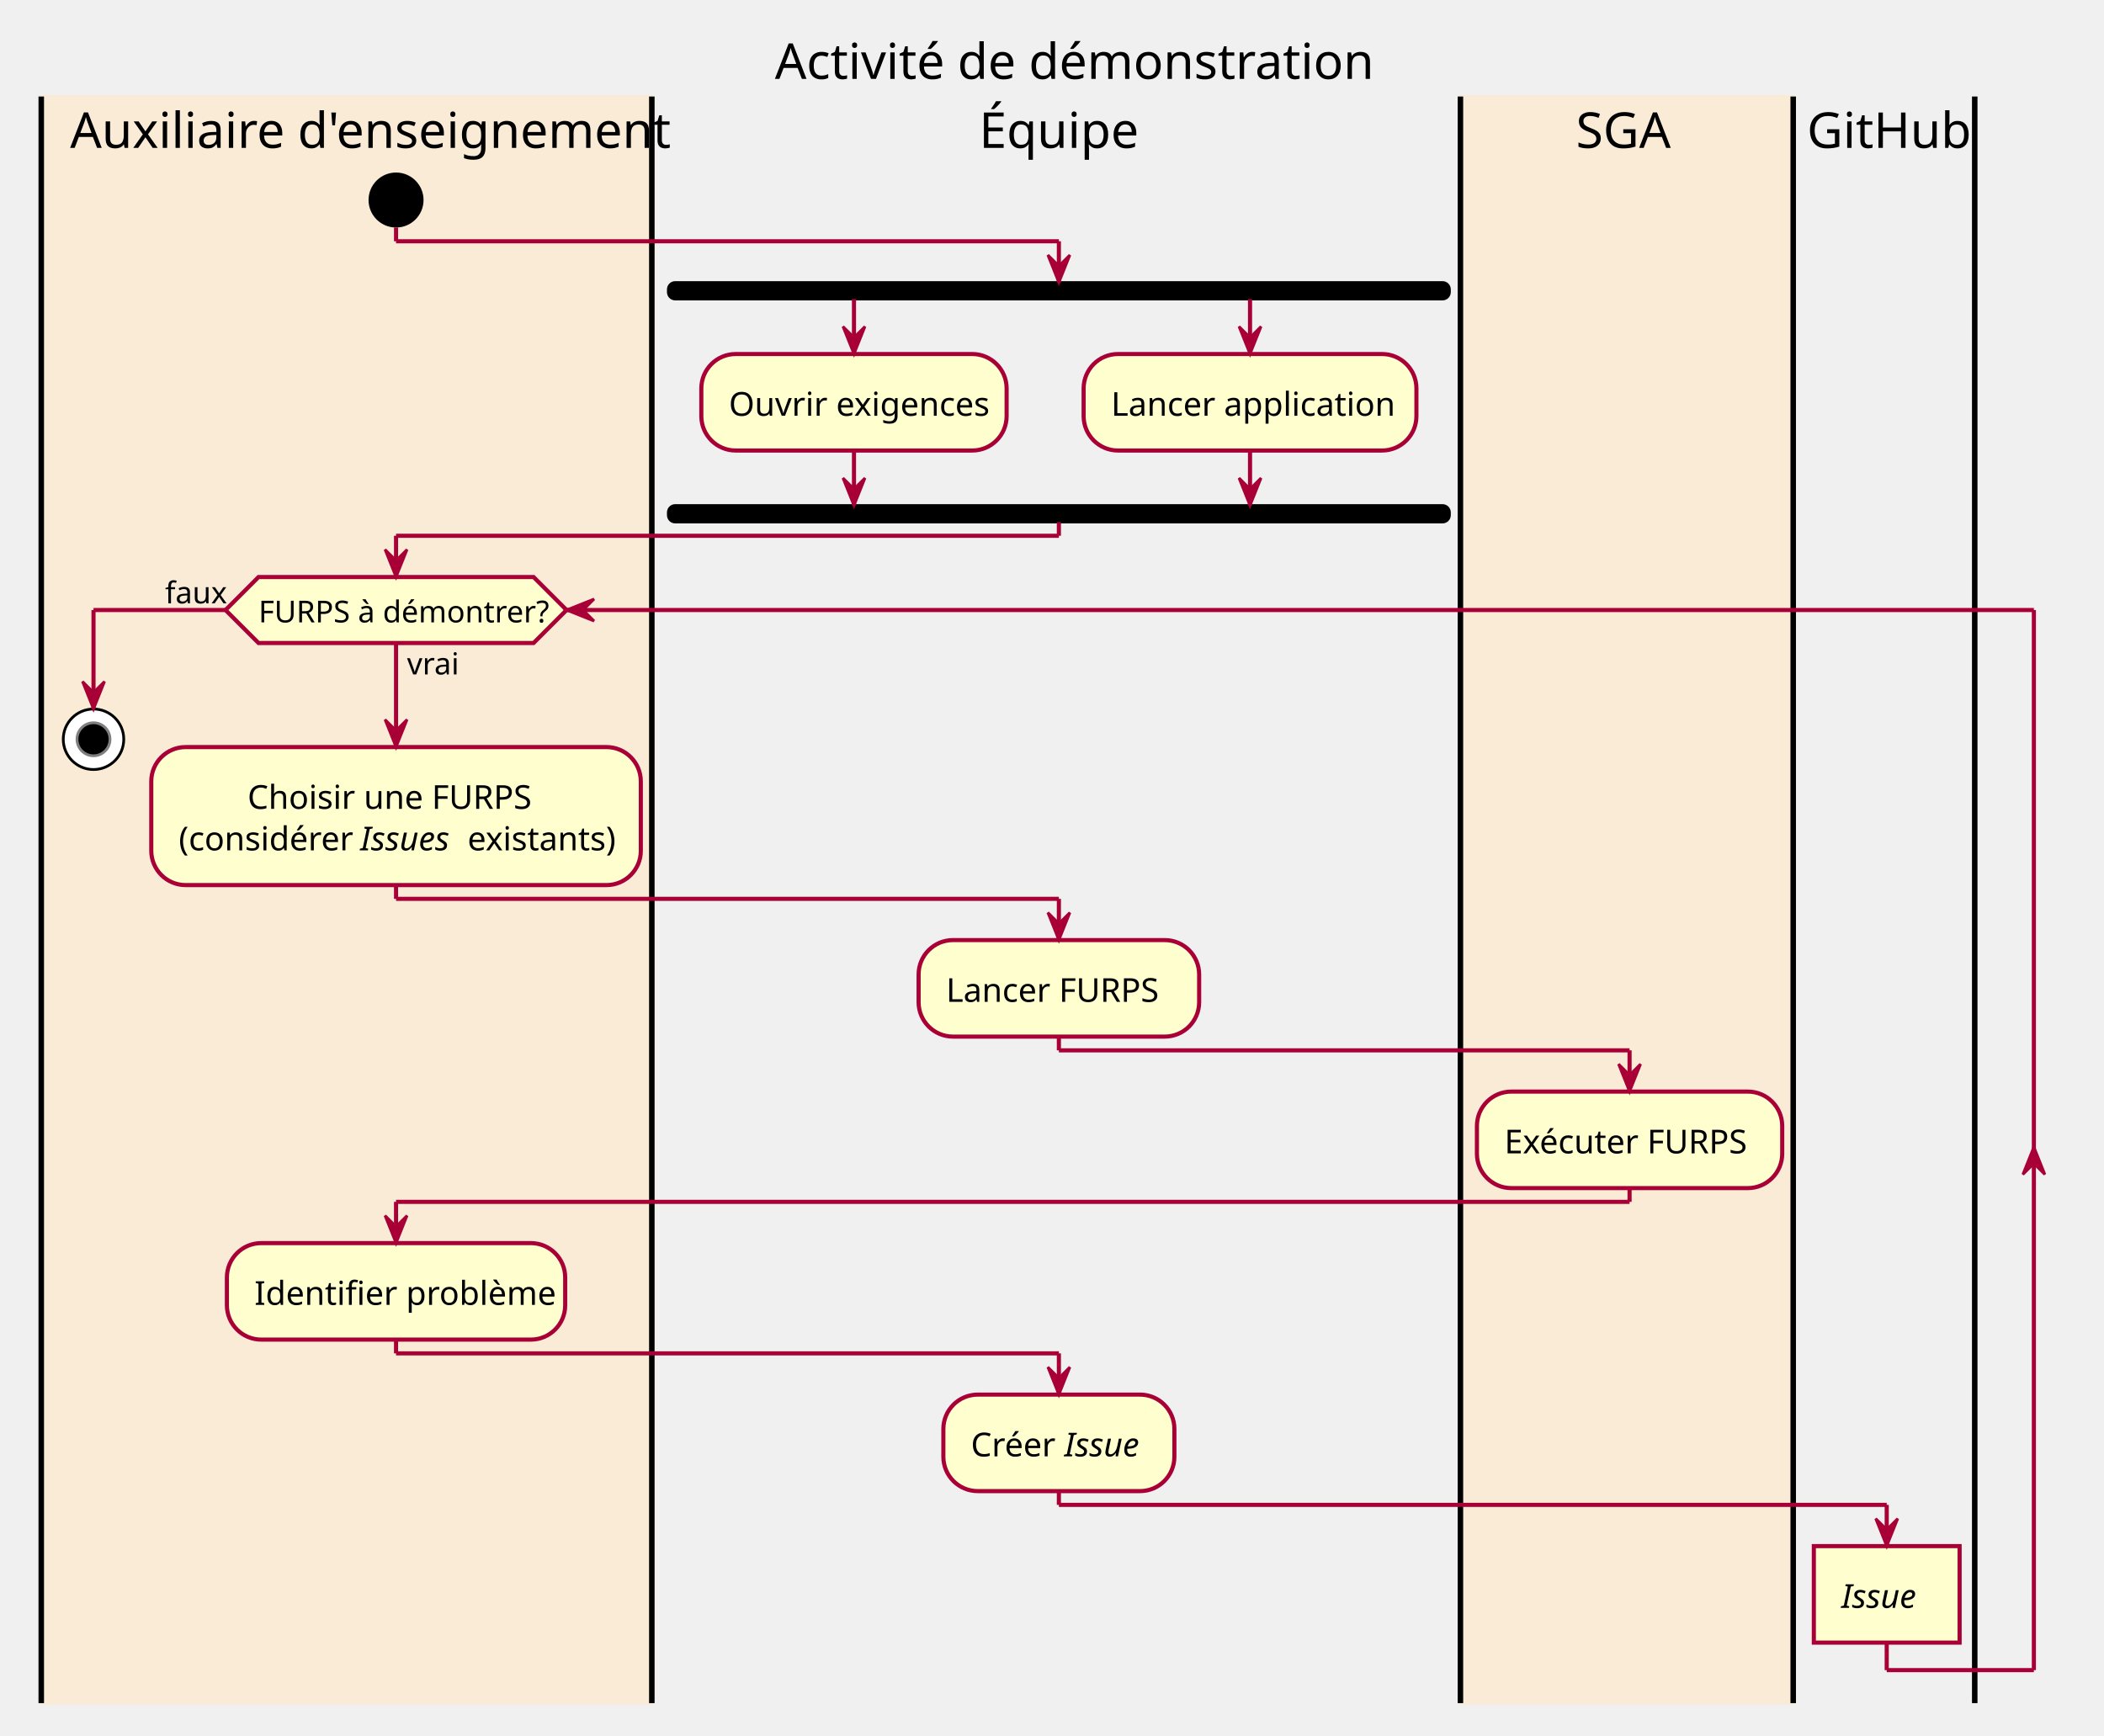
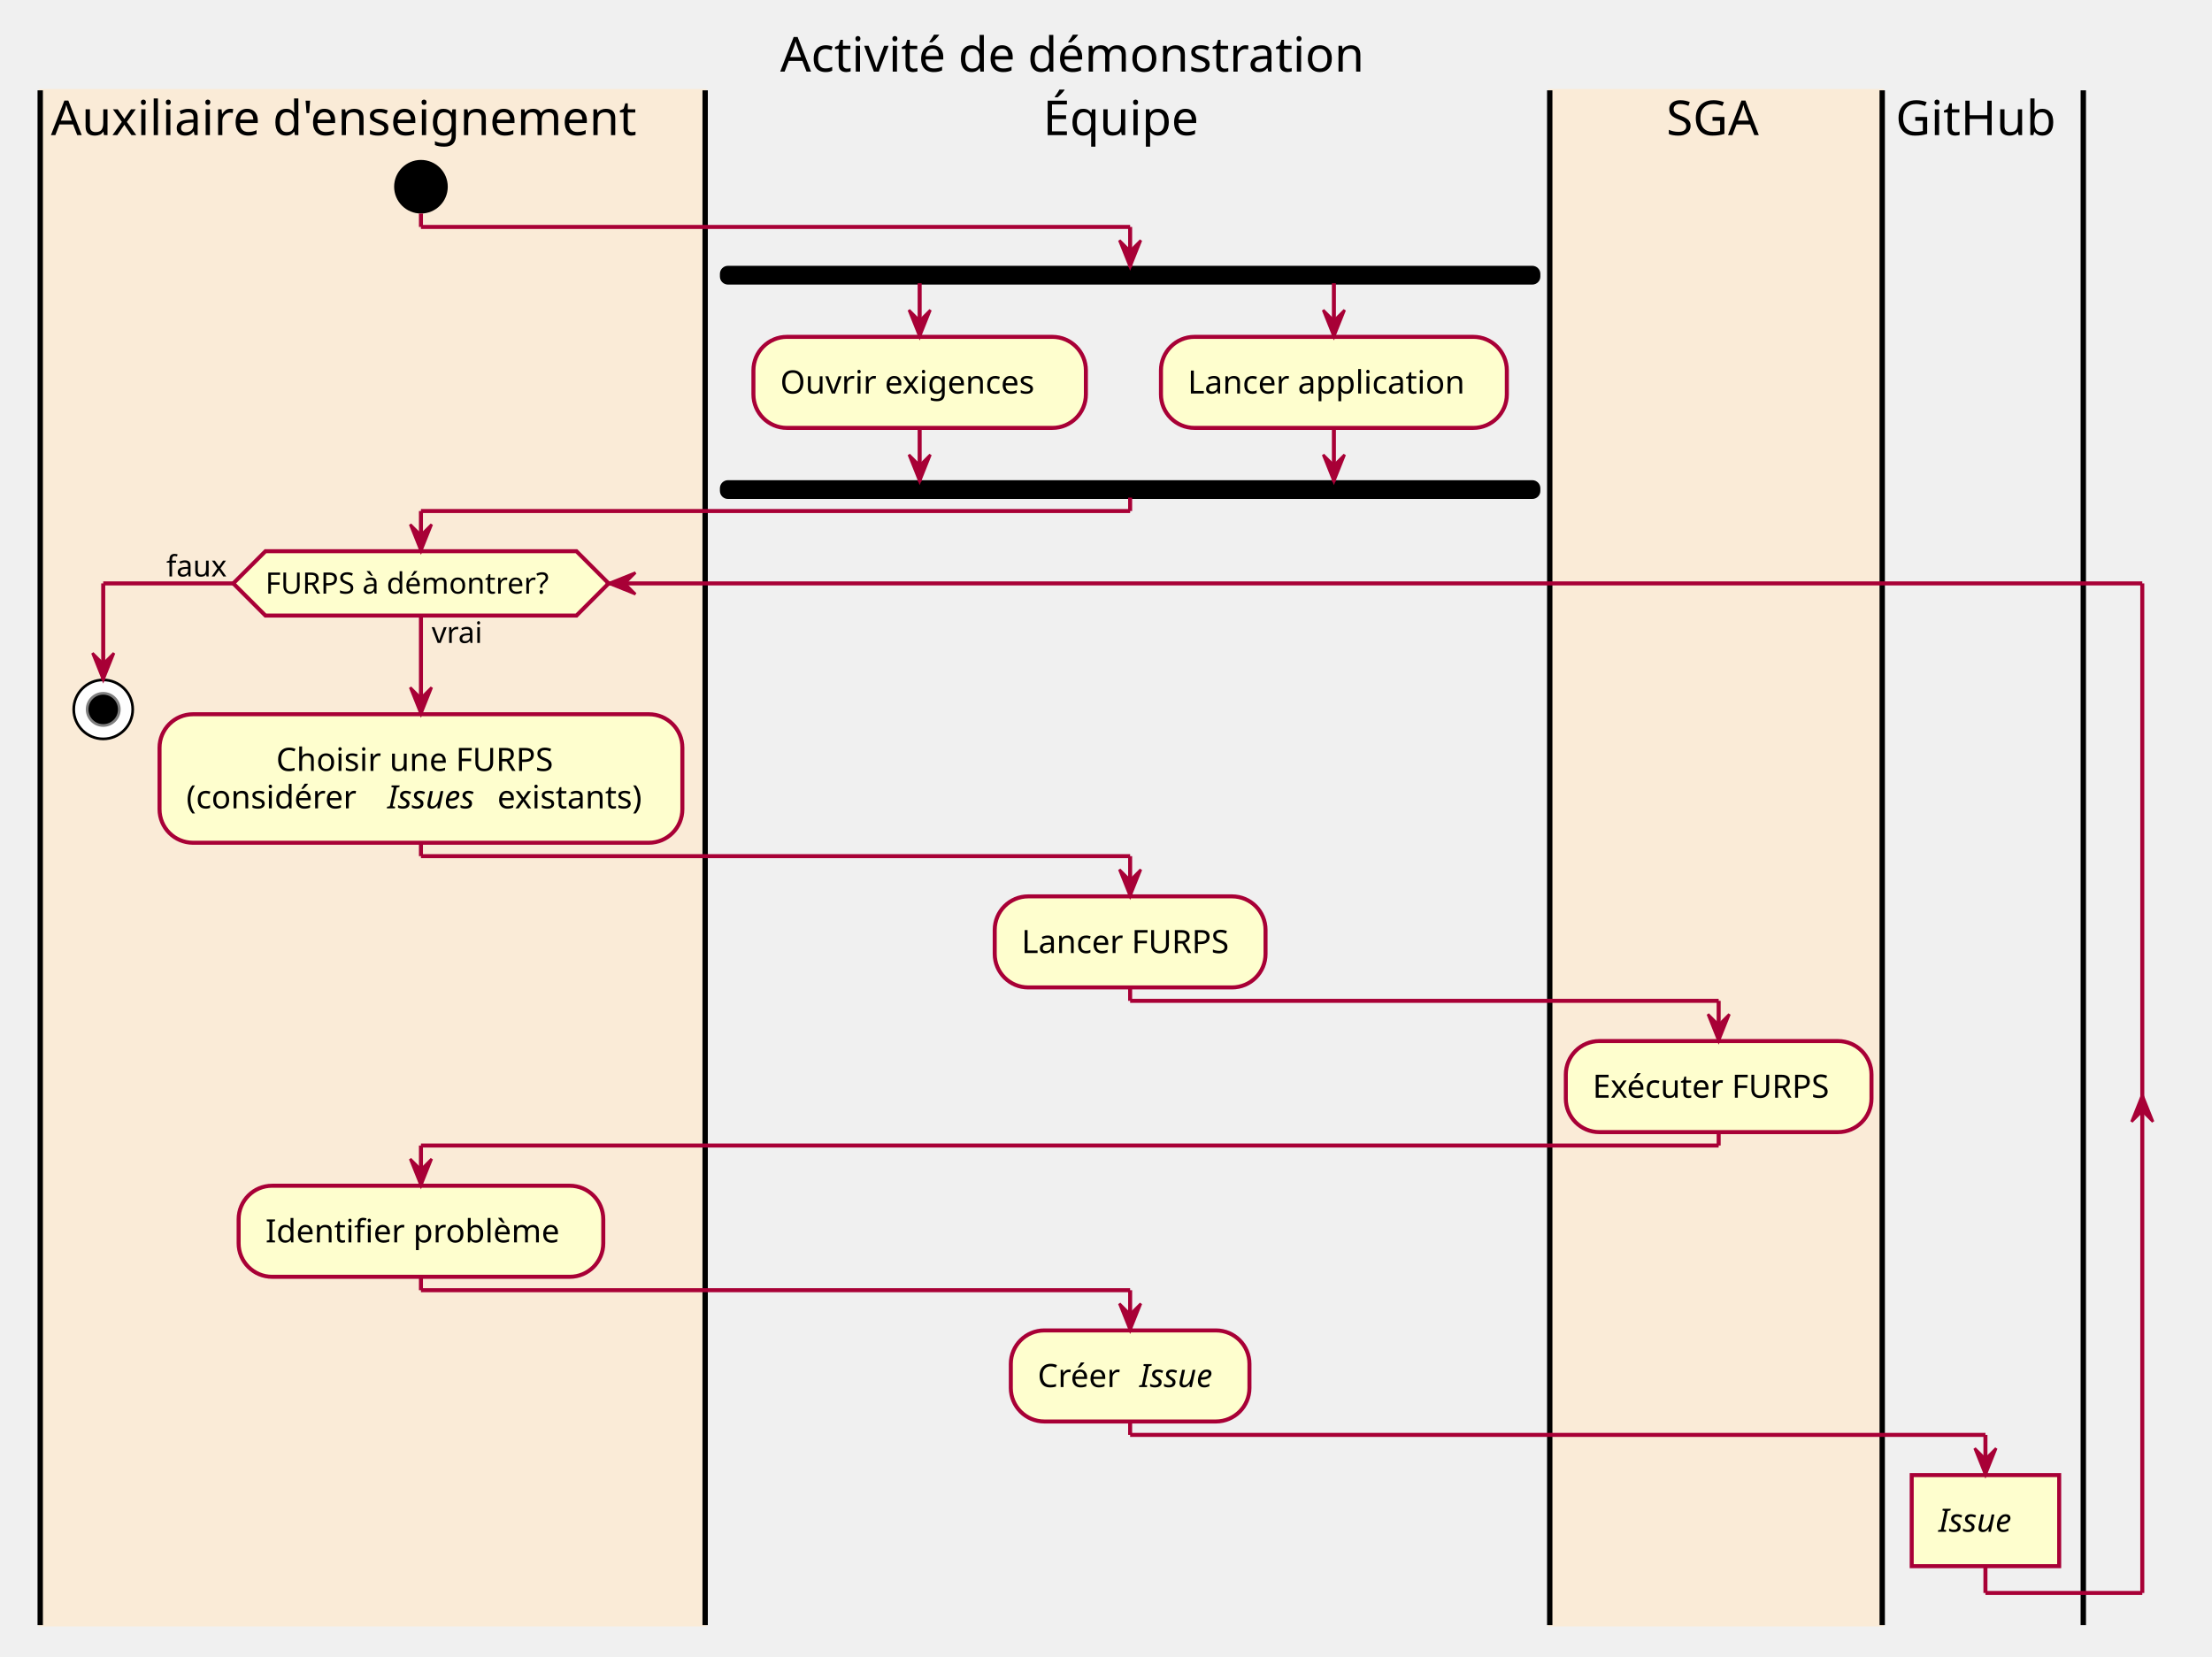
- <svg xmlns="http://www.w3.org/2000/svg" contentScriptType="application/ecmascript" contentStyleType="text/css" height="631px" preserveAspectRatio="none" style="width:765px;height:631px;background:#FEFEFE;" version="1.1" viewBox="0 0 765 631" width="765px" zoomAndPan="magnify">
+ <svg xmlns="http://www.w3.org/2000/svg" contentScriptType="application/ecmascript" contentStyleType="text/css" height="618px" preserveAspectRatio="none" style="width:825px;height:618px;background:#FEFEFE;" version="1.1" viewBox="0 0 825 618" width="825px" zoomAndPan="magnify">
  <defs />
  <g>
-     <text fill="#000000" font-family="sans-serif" font-size="18" lengthAdjust="spacingAndGlyphs" textLength="200" x="281.75" y="28.686">Activité de démonstration</text>
-     <rect fill="#FAEBD7" height="584.227" style="stroke: #FAEBD7; stroke-width: 1.0;" width="222" x="15" y="35.096" />
-     <ellipse cx="144" cy="72.736" fill="#000000" rx="10" ry="10" style="stroke: none; stroke-width: 1.0;" />
-     <rect fill="#FEFECE" height="50.188" rx="12.5" ry="12.5" style="stroke: #A80036; stroke-width: 1.5;" width="178" x="55" y="271.666" />
-     <text fill="#000000" font-family="sans-serif" font-size="12" lengthAdjust="spacingAndGlyphs" textLength="108" x="90" y="294.123">Choisir une FURPS</text>
-     <text fill="#000000" font-family="sans-serif" font-size="12" lengthAdjust="spacingAndGlyphs" textLength="63" x="65" y="309.217">(considérer</text>
-     <text fill="#000000" font-family="sans-serif" font-size="12" font-style="italic" lengthAdjust="spacingAndGlyphs" textLength="36" x="131" y="309.217">Issues</text>
-     <text fill="#000000" font-family="sans-serif" font-size="12" lengthAdjust="spacingAndGlyphs" textLength="53" x="170" y="309.217">existants)</text>
-     <rect fill="#FEFECE" height="35.094" rx="12.5" ry="12.5" style="stroke: #A80036; stroke-width: 1.5;" width="123" x="82.5" y="452.041" />
-     <text fill="#000000" font-family="sans-serif" font-size="12" lengthAdjust="spacingAndGlyphs" textLength="103" x="92.5" y="474.498">Identifier problème</text>
-     <polygon fill="#FEFECE" points="94,209.83,194,209.83,206,221.83,194,233.83,94,233.83,82,221.83,94,209.83" style="stroke: #A80036; stroke-width: 1.5;" />
-     <text fill="#000000" font-family="sans-serif" font-size="11" lengthAdjust="spacingAndGlyphs" textLength="18" x="148" y="245.249">vrai</text>
-     <text fill="#000000" font-family="sans-serif" font-size="11" lengthAdjust="spacingAndGlyphs" textLength="100" x="94" y="226.331">FURPS à démontrer?</text>
-     <text fill="#000000" font-family="sans-serif" font-size="11" lengthAdjust="spacingAndGlyphs" textLength="22" x="60" y="219.413">faux</text>
-     <ellipse cx="34" cy="268.83" fill="#FFFFFF" rx="11" ry="11" style="stroke: #000000; stroke-width: 1.0;" />
-     <ellipse cx="34" cy="268.83" fill="#000000" rx="6" ry="6" style="stroke: #7F7F7F; stroke-width: 1.0;" />
-     <line style="stroke: #000000; stroke-width: 2.0;" x1="15" x2="15" y1="35.096" y2="619.322" />
-     <rect fill="#000000" height="6" rx="2.5" ry="2.5" style="stroke: #000000; stroke-width: 1.0;" width="284" x="243" y="102.736" />
-     <rect fill="#FEFECE" height="35.094" rx="12.5" ry="12.5" style="stroke: #A80036; stroke-width: 1.5;" width="111" x="255" y="128.736" />
-     <text fill="#000000" font-family="sans-serif" font-size="12" lengthAdjust="spacingAndGlyphs" textLength="91" x="265" y="151.193">Ouvrir exigences</text>
-     <rect fill="#FEFECE" height="35.094" rx="12.5" ry="12.5" style="stroke: #A80036; stroke-width: 1.5;" width="121" x="394" y="128.736" />
-     <text fill="#000000" font-family="sans-serif" font-size="12" lengthAdjust="spacingAndGlyphs" textLength="101" x="404" y="151.193">Lancer application</text>
-     <rect fill="#000000" height="6" rx="2.5" ry="2.5" style="stroke: #000000; stroke-width: 1.0;" width="284" x="243" y="183.83" />
-     <rect fill="#FEFECE" height="35.094" rx="12.5" ry="12.5" style="stroke: #A80036; stroke-width: 1.5;" width="102" x="334" y="341.853" />
-     <text fill="#000000" font-family="sans-serif" font-size="12" lengthAdjust="spacingAndGlyphs" textLength="82" x="344" y="364.31">Lancer FURPS</text>
-     <rect fill="#FEFECE" height="35.094" rx="12.5" ry="12.5" style="stroke: #A80036; stroke-width: 1.5;" width="84" x="343" y="507.135" />
-     <text fill="#000000" font-family="sans-serif" font-size="12" lengthAdjust="spacingAndGlyphs" textLength="31" x="353" y="529.592">Créer</text>
-     <text fill="#000000" font-family="sans-serif" font-size="12" font-style="italic" lengthAdjust="spacingAndGlyphs" textLength="30" x="387" y="529.592">Issue</text>
-     <line style="stroke: #000000; stroke-width: 2.0;" x1="237" x2="237" y1="35.096" y2="619.322" />
-     <rect fill="#FAEBD7" height="584.227" style="stroke: #FAEBD7; stroke-width: 1.0;" width="121" x="531" y="35.096" />
-     <rect fill="#FEFECE" height="35.094" rx="12.5" ry="12.5" style="stroke: #A80036; stroke-width: 1.5;" width="111" x="537" y="396.947" />
-     <text fill="#000000" font-family="sans-serif" font-size="12" lengthAdjust="spacingAndGlyphs" textLength="91" x="547" y="419.404">Exécuter FURPS</text>
-     <line style="stroke: #000000; stroke-width: 2.0;" x1="531" x2="531" y1="35.096" y2="619.322" />
-     <rect fill="#FEFECE" height="35.094" style="stroke: #A80036; stroke-width: 1.5;" width="53" x="659.5" y="562.229" />
-     <text fill="#000000" font-family="sans-serif" font-size="12" font-style="italic" lengthAdjust="spacingAndGlyphs" textLength="30" x="669.5" y="584.686">Issue</text>
-     <text fill="#000000" font-family="sans-serif" font-size="12" lengthAdjust="spacingAndGlyphs" textLength="0" x="702.5" y="584.686" />
-     <line style="stroke: #000000; stroke-width: 2.0;" x1="652" x2="652" y1="35.096" y2="619.322" />
-     <line style="stroke: #000000; stroke-width: 2.0;" x1="718" x2="718" y1="35.096" y2="619.322" />
-     <polygon fill="#A80036" points="735.5,427.076,739.5,417.076,743.5,427.076,739.5,423.076" style="stroke: #A80036; stroke-width: 1.0;" />
-     <line style="stroke: #A80036; stroke-width: 1.5;" x1="144" x2="144" y1="233.83" y2="271.666" />
-     <polygon fill="#A80036" points="140,261.666,144,271.666,148,261.666,144,265.666" style="stroke: #A80036; stroke-width: 1.0;" />
-     <line style="stroke: #A80036; stroke-width: 1.5;" x1="82" x2="34" y1="221.83" y2="221.83" />
-     <line style="stroke: #A80036; stroke-width: 1.5;" x1="34" x2="34" y1="221.83" y2="257.83" />
-     <polygon fill="#A80036" points="30,247.83,34,257.83,38,247.83,34,251.83" style="stroke: #A80036; stroke-width: 1.0;" />
-     <line style="stroke: #A80036; stroke-width: 1.5;" x1="310.5" x2="310.5" y1="108.736" y2="128.736" />
-     <polygon fill="#A80036" points="306.5,118.736,310.5,128.736,314.5,118.736,310.5,122.736" style="stroke: #A80036; stroke-width: 1.0;" />
-     <line style="stroke: #A80036; stroke-width: 1.5;" x1="454.5" x2="454.5" y1="108.736" y2="128.736" />
-     <polygon fill="#A80036" points="450.5,118.736,454.5,128.736,458.5,118.736,454.5,122.736" style="stroke: #A80036; stroke-width: 1.0;" />
-     <line style="stroke: #A80036; stroke-width: 1.5;" x1="310.5" x2="310.5" y1="163.83" y2="183.83" />
-     <polygon fill="#A80036" points="306.5,173.83,310.5,183.83,314.5,173.83,310.5,177.83" style="stroke: #A80036; stroke-width: 1.0;" />
-     <line style="stroke: #A80036; stroke-width: 1.5;" x1="454.5" x2="454.5" y1="163.83" y2="183.83" />
-     <polygon fill="#A80036" points="450.5,173.83,454.5,183.83,458.5,173.83,454.5,177.83" style="stroke: #A80036; stroke-width: 1.0;" />
-     <line style="stroke: #A80036; stroke-width: 1.5;" x1="144" x2="144" y1="82.736" y2="87.736" />
-     <line style="stroke: #A80036; stroke-width: 1.5;" x1="144" x2="385" y1="87.736" y2="87.736" />
-     <line style="stroke: #A80036; stroke-width: 1.5;" x1="385" x2="385" y1="87.736" y2="102.736" />
-     <polygon fill="#A80036" points="381,92.736,385,102.736,389,92.736,385,96.736" style="stroke: #A80036; stroke-width: 1.0;" />
-     <line style="stroke: #A80036; stroke-width: 1.5;" x1="144" x2="144" y1="321.853" y2="326.853" />
-     <line style="stroke: #A80036; stroke-width: 1.5;" x1="144" x2="385" y1="326.853" y2="326.853" />
-     <line style="stroke: #A80036; stroke-width: 1.5;" x1="385" x2="385" y1="326.853" y2="341.853" />
-     <polygon fill="#A80036" points="381,331.853,385,341.853,389,331.853,385,335.853" style="stroke: #A80036; stroke-width: 1.0;" />
-     <line style="stroke: #A80036; stroke-width: 1.5;" x1="385" x2="385" y1="376.947" y2="381.947" />
-     <line style="stroke: #A80036; stroke-width: 1.5;" x1="385" x2="592.5" y1="381.947" y2="381.947" />
-     <line style="stroke: #A80036; stroke-width: 1.5;" x1="592.5" x2="592.5" y1="381.947" y2="396.947" />
-     <polygon fill="#A80036" points="588.5,386.947,592.5,396.947,596.5,386.947,592.5,390.947" style="stroke: #A80036; stroke-width: 1.0;" />
-     <line style="stroke: #A80036; stroke-width: 1.5;" x1="592.5" x2="592.5" y1="432.041" y2="437.041" />
-     <line style="stroke: #A80036; stroke-width: 1.5;" x1="592.5" x2="144" y1="437.041" y2="437.041" />
-     <line style="stroke: #A80036; stroke-width: 1.5;" x1="144" x2="144" y1="437.041" y2="452.041" />
-     <polygon fill="#A80036" points="140,442.041,144,452.041,148,442.041,144,446.041" style="stroke: #A80036; stroke-width: 1.0;" />
-     <line style="stroke: #A80036; stroke-width: 1.5;" x1="144" x2="144" y1="487.135" y2="492.135" />
-     <line style="stroke: #A80036; stroke-width: 1.5;" x1="144" x2="385" y1="492.135" y2="492.135" />
-     <line style="stroke: #A80036; stroke-width: 1.5;" x1="385" x2="385" y1="492.135" y2="507.135" />
-     <polygon fill="#A80036" points="381,497.135,385,507.135,389,497.135,385,501.135" style="stroke: #A80036; stroke-width: 1.0;" />
-     <line style="stroke: #A80036; stroke-width: 1.5;" x1="385" x2="385" y1="542.229" y2="547.229" />
-     <line style="stroke: #A80036; stroke-width: 1.5;" x1="385" x2="686" y1="547.229" y2="547.229" />
-     <line style="stroke: #A80036; stroke-width: 1.5;" x1="686" x2="686" y1="547.229" y2="562.229" />
-     <polygon fill="#A80036" points="682,552.229,686,562.229,690,552.229,686,556.229" style="stroke: #A80036; stroke-width: 1.0;" />
-     <line style="stroke: #A80036; stroke-width: 1.5;" x1="686" x2="686" y1="597.322" y2="607.322" />
-     <line style="stroke: #A80036; stroke-width: 1.5;" x1="686" x2="739.5" y1="607.322" y2="607.322" />
-     <line style="stroke: #A80036; stroke-width: 1.5;" x1="739.5" x2="739.5" y1="221.83" y2="607.322" />
-     <line style="stroke: #A80036; stroke-width: 1.5;" x1="739.5" x2="206" y1="221.83" y2="221.83" />
-     <polygon fill="#A80036" points="216,217.83,206,221.83,216,225.83,212,221.83" style="stroke: #A80036; stroke-width: 1.0;" />
-     <line style="stroke: #A80036; stroke-width: 1.5;" x1="385" x2="385" y1="189.83" y2="194.83" />
-     <line style="stroke: #A80036; stroke-width: 1.5;" x1="385" x2="144" y1="194.83" y2="194.83" />
-     <line style="stroke: #A80036; stroke-width: 1.5;" x1="144" x2="144" y1="194.83" y2="209.83" />
-     <polygon fill="#A80036" points="140,199.83,144,209.83,148,199.83,144,203.83" style="stroke: #A80036; stroke-width: 1.0;" />
-     <text fill="#000000" font-family="sans-serif" font-size="18" lengthAdjust="spacingAndGlyphs" textLength="201" x="25.5" y="53.781">Auxiliaire d'enseignement</text>
-     <text fill="#000000" font-family="sans-serif" font-size="18" lengthAdjust="spacingAndGlyphs" textLength="56" x="356" y="53.781">Équipe</text>
-     <text fill="#000000" font-family="sans-serif" font-size="18" lengthAdjust="spacingAndGlyphs" textLength="37" x="573" y="53.781">SGA</text>
-     <text fill="#000000" font-family="sans-serif" font-size="18" lengthAdjust="spacingAndGlyphs" textLength="56" x="657" y="53.781">GitHub</text>
+     <text fill="#000000" font-family="sans-serif" font-size="18" lengthAdjust="spacing" textLength="241" x="291" y="26.708">Activité de démonstration</text>
+     <rect fill="#FAEBD7" height="572.508" style="stroke:#FAEBD7;stroke-width:1.0;" width="248" x="15" y="33.698" />
+     <ellipse cx="157" cy="69.651" fill="#000000" rx="10" ry="10" style="stroke:none;stroke-width:1.0;" />
+     <rect fill="#FEFECE" height="47.938" rx="12.5" ry="12.5" style="stroke:#A80036;stroke-width:1.5;" width="195" x="59.5" y="266.425" />
+     <text fill="#000000" font-family="sans-serif" font-size="12" lengthAdjust="spacing" textLength="108" x="103" y="287.563">Choisir une FURPS</text>
+     <text fill="#000000" font-family="sans-serif" font-size="12" lengthAdjust="spacing" textLength="71" x="69.5" y="301.532">(considérer</text>
+     <text fill="#000000" font-family="sans-serif" font-size="12" font-style="italic" lengthAdjust="spacing" textLength="37" x="144.5" y="301.532">Issues</text>
+     <text fill="#000000" font-family="sans-serif" font-size="12" lengthAdjust="spacing" textLength="59" x="185.5" y="301.532">existants)</text>
+     <rect fill="#FEFECE" height="33.969" rx="12.5" ry="12.5" style="stroke:#A80036;stroke-width:1.5;" width="136" x="89" y="442.3" />
+     <text fill="#000000" font-family="sans-serif" font-size="12" lengthAdjust="spacing" textLength="116" x="99" y="463.438">Identifier problème</text>
+     <polygon fill="#FEFECE" points="99,205.62,215,205.62,227,217.62,215,229.62,99,229.62,87,217.62,99,205.62" style="stroke:#A80036;stroke-width:1.5;" />
+     <text fill="#000000" font-family="sans-serif" font-size="11" lengthAdjust="spacing" textLength="21" x="161" y="239.831">vrai</text>
+     <text fill="#000000" font-family="sans-serif" font-size="11" lengthAdjust="spacing" textLength="116" x="99" y="221.428">FURPS à démontrer?</text>
+     <text fill="#000000" font-family="sans-serif" font-size="11" lengthAdjust="spacing" textLength="25" x="62" y="215.026">faux</text>
+     <ellipse cx="38.5" cy="264.62" fill="#FEFEFE" rx="11" ry="11" style="stroke:#000000;stroke-width:1.0;" />
+     <ellipse cx="38.5" cy="264.62" fill="#000000" rx="6" ry="6" style="stroke:#7F7F7F;stroke-width:1.0;" />
+     <line style="stroke:#000000;stroke-width:2.0;" x1="15" x2="15" y1="33.698" y2="606.206" />
+     <rect fill="#000000" height="6" rx="2.5" ry="2.5" style="stroke:#000000;stroke-width:1.0;" width="305" x="269" y="99.651" />
+     <rect fill="#FEFECE" height="33.969" rx="12.5" ry="12.5" style="stroke:#A80036;stroke-width:1.5;" width="124" x="281" y="125.651" />
+     <text fill="#000000" font-family="sans-serif" font-size="12" lengthAdjust="spacing" textLength="104" x="291" y="146.79">Ouvrir exigences</text>
+     <rect fill="#FEFECE" height="33.969" rx="12.5" ry="12.5" style="stroke:#A80036;stroke-width:1.5;" width="129" x="433" y="125.651" />
+     <text fill="#000000" font-family="sans-serif" font-size="12" lengthAdjust="spacing" textLength="109" x="443" y="146.79">Lancer application</text>
+     <rect fill="#000000" height="6" rx="2.5" ry="2.5" style="stroke:#000000;stroke-width:1.0;" width="305" x="269" y="179.62" />
+     <rect fill="#FEFECE" height="33.969" rx="12.5" ry="12.5" style="stroke:#A80036;stroke-width:1.5;" width="101" x="371" y="334.362" />
+     <text fill="#000000" font-family="sans-serif" font-size="12" lengthAdjust="spacing" textLength="81" x="381" y="355.501">Lancer FURPS</text>
+     <rect fill="#FEFECE" height="33.969" rx="12.5" ry="12.5" style="stroke:#A80036;stroke-width:1.5;" width="89" x="377" y="496.269" />
+     <text fill="#000000" font-family="sans-serif" font-size="12" lengthAdjust="spacing" textLength="34" x="387" y="517.407">Créer</text>
+     <text fill="#000000" font-family="sans-serif" font-size="12" font-style="italic" lengthAdjust="spacing" textLength="31" x="425" y="517.407">Issue</text>
+     <line style="stroke:#000000;stroke-width:2.0;" x1="263" x2="263" y1="33.698" y2="606.206" />
+     <rect fill="#FAEBD7" height="572.508" style="stroke:#FAEBD7;stroke-width:1.0;" width="124" x="578" y="33.698" />
+     <rect fill="#FEFECE" height="33.969" rx="12.5" ry="12.5" style="stroke:#A80036;stroke-width:1.5;" width="114" x="584" y="388.331" />
+     <text fill="#000000" font-family="sans-serif" font-size="12" lengthAdjust="spacing" textLength="94" x="594" y="409.47">Exécuter FURPS</text>
+     <line style="stroke:#000000;stroke-width:2.0;" x1="578" x2="578" y1="33.698" y2="606.206" />
+     <rect fill="#FEFECE" height="33.969" style="stroke:#A80036;stroke-width:1.5;" width="55" x="713" y="550.237" />
+     <text fill="#000000" font-family="sans-serif" font-size="12" font-style="italic" lengthAdjust="spacing" textLength="31" x="723" y="571.376">Issue</text>
+     <text fill="#000000" font-family="sans-serif" font-size="12" lengthAdjust="spacing" textLength="0" x="758" y="571.376" />
+     <line style="stroke:#000000;stroke-width:2.0;" x1="702" x2="702" y1="33.698" y2="606.206" />
+     <line style="stroke:#000000;stroke-width:2.0;" x1="777" x2="777" y1="33.698" y2="606.206" />
+     <polygon fill="#A80036" points="795,418.413,799,408.413,803,418.413,799,414.413" style="stroke:#A80036;stroke-width:1.0;" />
+     <line style="stroke:#A80036;stroke-width:1.5;" x1="157" x2="157" y1="229.62" y2="266.425" />
+     <polygon fill="#A80036" points="153,256.425,157,266.425,161,256.425,157,260.425" style="stroke:#A80036;stroke-width:1.0;" />
+     <line style="stroke:#A80036;stroke-width:1.5;" x1="87" x2="38.5" y1="217.62" y2="217.62" />
+     <line style="stroke:#A80036;stroke-width:1.5;" x1="38.5" x2="38.5" y1="217.62" y2="253.62" />
+     <polygon fill="#A80036" points="34.5,243.62,38.5,253.62,42.5,243.62,38.5,247.62" style="stroke:#A80036;stroke-width:1.0;" />
+     <line style="stroke:#A80036;stroke-width:1.5;" x1="343" x2="343" y1="105.651" y2="125.651" />
+     <polygon fill="#A80036" points="339,115.651,343,125.651,347,115.651,343,119.651" style="stroke:#A80036;stroke-width:1.0;" />
+     <line style="stroke:#A80036;stroke-width:1.5;" x1="497.5" x2="497.5" y1="105.651" y2="125.651" />
+     <polygon fill="#A80036" points="493.5,115.651,497.5,125.651,501.5,115.651,497.5,119.651" style="stroke:#A80036;stroke-width:1.0;" />
+     <line style="stroke:#A80036;stroke-width:1.5;" x1="343" x2="343" y1="159.62" y2="179.62" />
+     <polygon fill="#A80036" points="339,169.62,343,179.62,347,169.62,343,173.62" style="stroke:#A80036;stroke-width:1.0;" />
+     <line style="stroke:#A80036;stroke-width:1.5;" x1="497.5" x2="497.5" y1="159.62" y2="179.62" />
+     <polygon fill="#A80036" points="493.5,169.62,497.5,179.62,501.5,169.62,497.5,173.62" style="stroke:#A80036;stroke-width:1.0;" />
+     <line style="stroke:#A80036;stroke-width:1.5;" x1="157" x2="157" y1="79.651" y2="84.651" />
+     <line style="stroke:#A80036;stroke-width:1.5;" x1="157" x2="421.5" y1="84.651" y2="84.651" />
+     <line style="stroke:#A80036;stroke-width:1.5;" x1="421.5" x2="421.5" y1="84.651" y2="99.651" />
+     <polygon fill="#A80036" points="417.5,89.651,421.5,99.651,425.5,89.651,421.5,93.651" style="stroke:#A80036;stroke-width:1.0;" />
+     <line style="stroke:#A80036;stroke-width:1.5;" x1="157" x2="157" y1="314.362" y2="319.362" />
+     <line style="stroke:#A80036;stroke-width:1.5;" x1="157" x2="421.5" y1="319.362" y2="319.362" />
+     <line style="stroke:#A80036;stroke-width:1.5;" x1="421.5" x2="421.5" y1="319.362" y2="334.362" />
+     <polygon fill="#A80036" points="417.5,324.362,421.5,334.362,425.5,324.362,421.5,328.362" style="stroke:#A80036;stroke-width:1.0;" />
+     <line style="stroke:#A80036;stroke-width:1.5;" x1="421.5" x2="421.5" y1="368.331" y2="373.331" />
+     <line style="stroke:#A80036;stroke-width:1.5;" x1="421.5" x2="641" y1="373.331" y2="373.331" />
+     <line style="stroke:#A80036;stroke-width:1.5;" x1="641" x2="641" y1="373.331" y2="388.331" />
+     <polygon fill="#A80036" points="637,378.331,641,388.331,645,378.331,641,382.331" style="stroke:#A80036;stroke-width:1.0;" />
+     <line style="stroke:#A80036;stroke-width:1.5;" x1="641" x2="641" y1="422.3" y2="427.3" />
+     <line style="stroke:#A80036;stroke-width:1.5;" x1="641" x2="157" y1="427.3" y2="427.3" />
+     <line style="stroke:#A80036;stroke-width:1.5;" x1="157" x2="157" y1="427.3" y2="442.3" />
+     <polygon fill="#A80036" points="153,432.3,157,442.3,161,432.3,157,436.3" style="stroke:#A80036;stroke-width:1.0;" />
+     <line style="stroke:#A80036;stroke-width:1.5;" x1="157" x2="157" y1="476.269" y2="481.269" />
+     <line style="stroke:#A80036;stroke-width:1.5;" x1="157" x2="421.5" y1="481.269" y2="481.269" />
+     <line style="stroke:#A80036;stroke-width:1.5;" x1="421.5" x2="421.5" y1="481.269" y2="496.269" />
+     <polygon fill="#A80036" points="417.5,486.269,421.5,496.269,425.5,486.269,421.5,490.269" style="stroke:#A80036;stroke-width:1.0;" />
+     <line style="stroke:#A80036;stroke-width:1.5;" x1="421.5" x2="421.5" y1="530.237" y2="535.237" />
+     <line style="stroke:#A80036;stroke-width:1.5;" x1="421.5" x2="740.5" y1="535.237" y2="535.237" />
+     <line style="stroke:#A80036;stroke-width:1.5;" x1="740.5" x2="740.5" y1="535.237" y2="550.237" />
+     <polygon fill="#A80036" points="736.5,540.237,740.5,550.237,744.5,540.237,740.5,544.237" style="stroke:#A80036;stroke-width:1.0;" />
+     <line style="stroke:#A80036;stroke-width:1.5;" x1="740.5" x2="740.5" y1="584.206" y2="594.206" />
+     <line style="stroke:#A80036;stroke-width:1.5;" x1="740.5" x2="799" y1="594.206" y2="594.206" />
+     <line style="stroke:#A80036;stroke-width:1.5;" x1="799" x2="799" y1="217.62" y2="594.206" />
+     <line style="stroke:#A80036;stroke-width:1.5;" x1="799" x2="227" y1="217.62" y2="217.62" />
+     <polygon fill="#A80036" points="237,213.62,227,217.62,237,221.62,233,217.62" style="stroke:#A80036;stroke-width:1.0;" />
+     <line style="stroke:#A80036;stroke-width:1.5;" x1="421.5" x2="421.5" y1="185.62" y2="190.62" />
+     <line style="stroke:#A80036;stroke-width:1.5;" x1="421.5" x2="157" y1="190.62" y2="190.62" />
+     <line style="stroke:#A80036;stroke-width:1.5;" x1="157" x2="157" y1="190.62" y2="205.62" />
+     <polygon fill="#A80036" points="153,195.62,157,205.62,161,195.62,157,199.62" style="stroke:#A80036;stroke-width:1.0;" />
+     <text fill="#000000" font-family="sans-serif" font-size="18" lengthAdjust="spacing" textLength="240" x="19" y="50.406">Auxiliaire d'enseignement</text>
+     <text fill="#000000" font-family="sans-serif" font-size="18" lengthAdjust="spacing" textLength="63" x="389" y="50.406">Équipe</text>
+     <text fill="#000000" font-family="sans-serif" font-size="18" lengthAdjust="spacing" textLength="37" x="621.5" y="50.406">SGA</text>
+     <text fill="#000000" font-family="sans-serif" font-size="18" lengthAdjust="spacing" textLength="65" x="707" y="50.406">GitHub</text>
  </g>
</svg>
